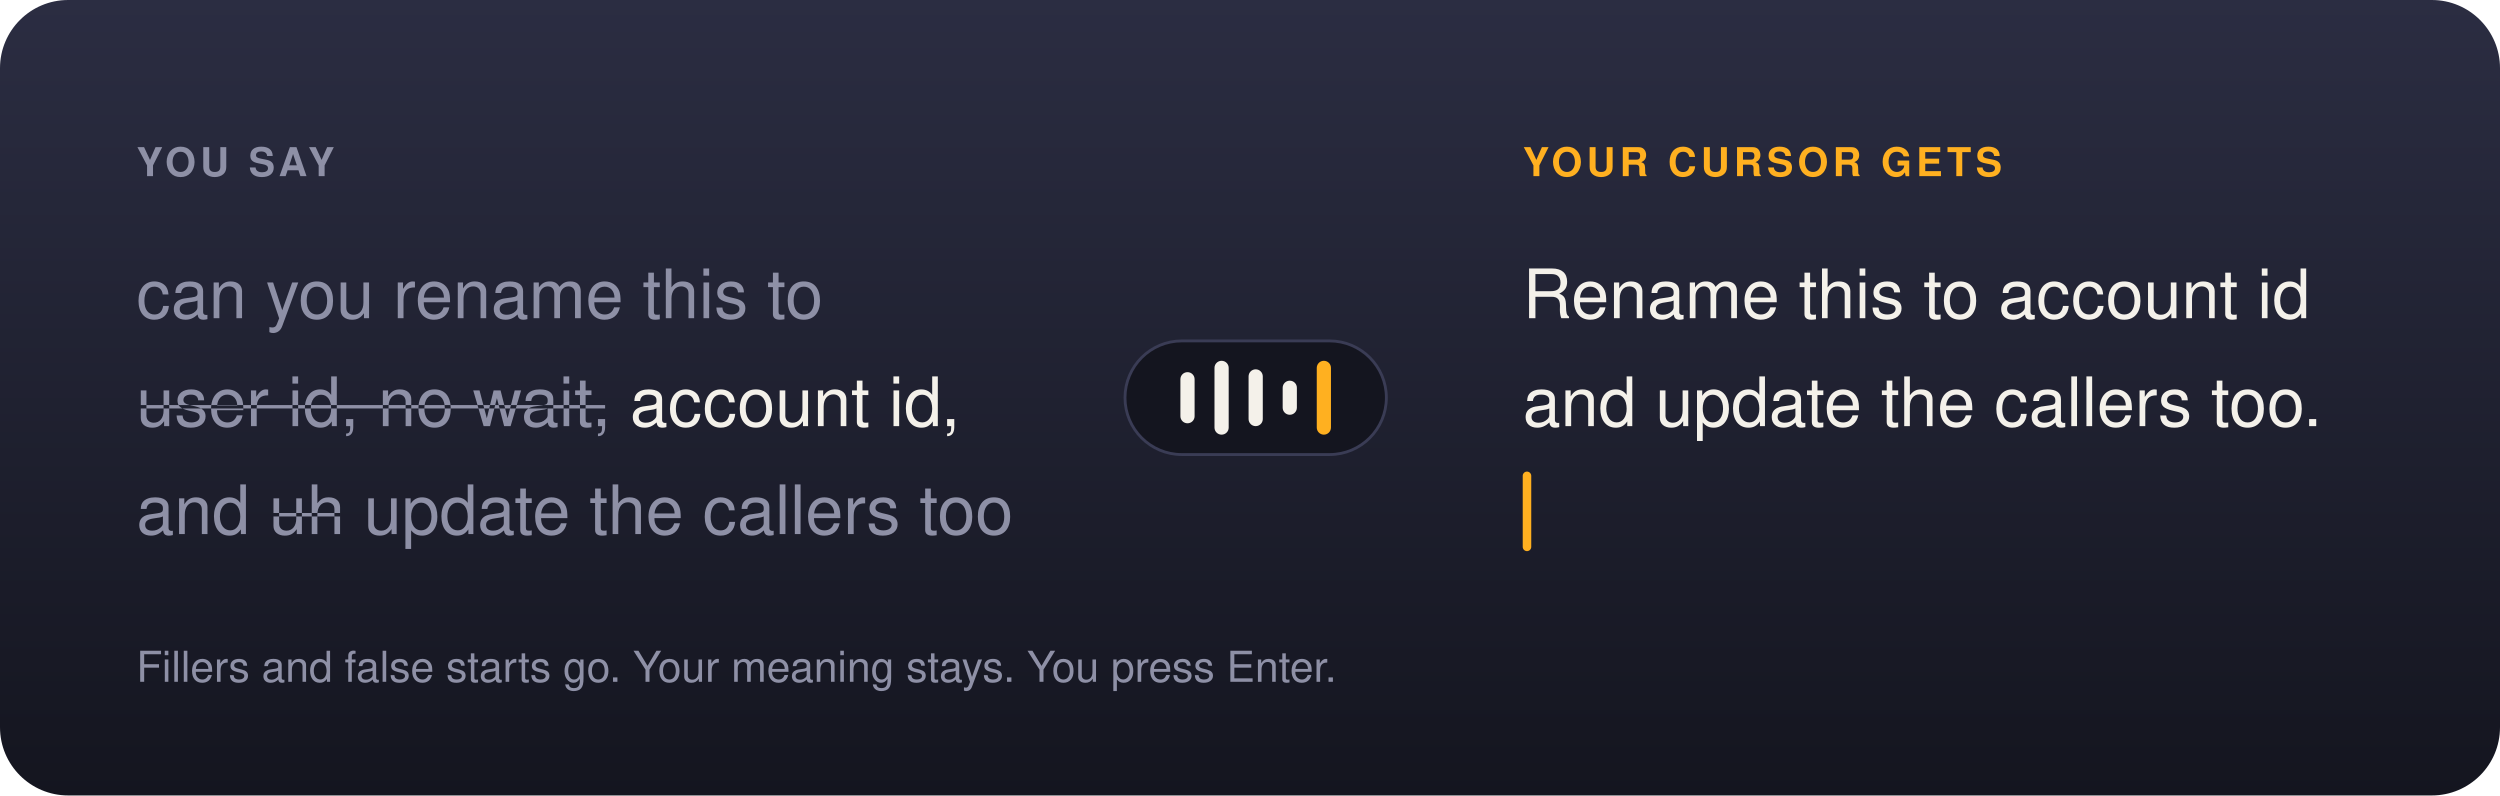
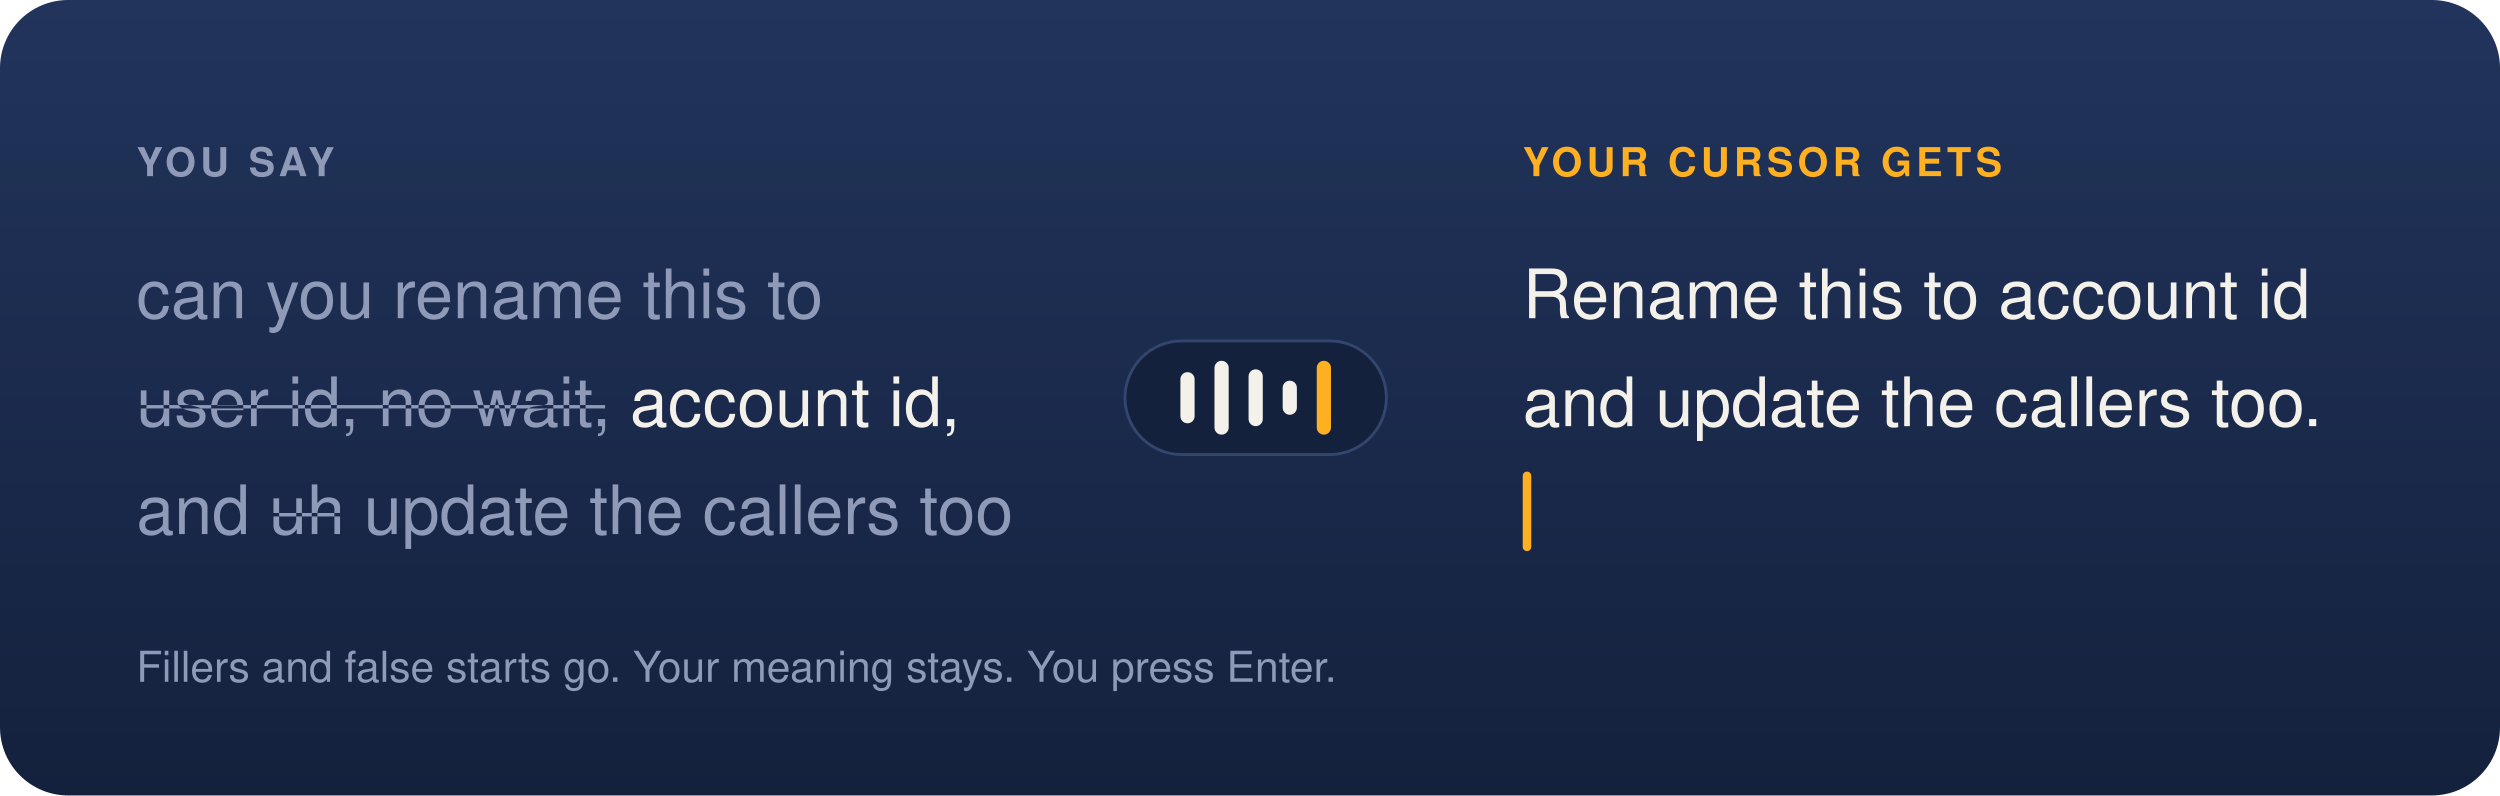
<svg xmlns="http://www.w3.org/2000/svg" viewBox="0 0 880 280" role="img" aria-label="Spoken: can you rename this to user id, no wait, account id, and uh update the callers too. Pasted at the cursor: Rename this to account id and update the callers too.">
  <defs>
    <linearGradient id="bg" x1="0" y1="0" x2="0" y2="1">
-       <stop offset="0" stop-color="#2B2D42" />
-       <stop offset="1" stop-color="#14151F" />
+       <stop offset="0" stop-color="#22345C" />
+       <stop offset="1" stop-color="#14213D" />
    </linearGradient>
  </defs>
  <rect width="880" height="280" rx="24" fill="url(#bg)" />
  <g font-family="-apple-system, BlinkMacSystemFont, 'Segoe UI', Helvetica, Arial, sans-serif">
-     <text x="48" y="62" font-size="14" font-weight="600" letter-spacing="1.5" fill="#8E90A6">YOU SAY</text>
-     <g font-size="24" fill="#8E90A6">
+     <text x="48" y="62" font-size="14" font-weight="600" letter-spacing="1.5" fill="#8E9AB8">YOU SAY</text>
+     <g font-size="24" fill="#8E9AB8">
      <text x="48" y="112">can you rename this to</text>
      <text x="48" y="150">
        <tspan text-decoration="line-through">user id, no wait,</tspan>
        <tspan fill="#F4F1EA">account id,</tspan>
      </text>
      <text x="48" y="188">and <tspan text-decoration="line-through">uh</tspan> update the callers too</text>
    </g>
    <g transform="translate(396 120)">
-       <rect width="92" height="40" rx="20" fill="#14151F" stroke="#3A3C55" />
+       <rect width="92" height="40" rx="20" fill="#14213D" stroke="#33466E" />
      <g fill="#F4F1EA">
        <rect x="19.5" y="11" width="5" height="18" rx="2.5" />
        <rect x="31.5" y="7" width="5" height="26" rx="2.5" />
        <rect x="43.5" y="10" width="5" height="20" rx="2.5" />
        <rect x="55.5" y="14" width="5" height="12" rx="2.5" />
      </g>
      <rect x="67.5" y="7" width="5" height="26" rx="2.5" fill="#FFB020" />
    </g>
    <text x="536" y="62" font-size="14" font-weight="600" letter-spacing="1.5" fill="#FFB020">YOUR CURSOR GETS</text>
    <g font-size="24" font-weight="500" fill="#F4F1EA">
      <text x="536" y="112">Rename this to account id</text>
      <text x="536" y="150">and update the callers too.</text>
    </g>
    <rect x="536" y="166" width="3" height="28" rx="1.5" fill="#FFB020" />
-     <text x="48" y="240" font-size="15" fill="#8E90A6">Fillers and false starts go. Your meaning stays. You press Enter.</text>
+     <text x="48" y="240" font-size="15" fill="#8E9AB8">Fillers and false starts go. Your meaning stays. You press Enter.</text>
  </g>
</svg>
